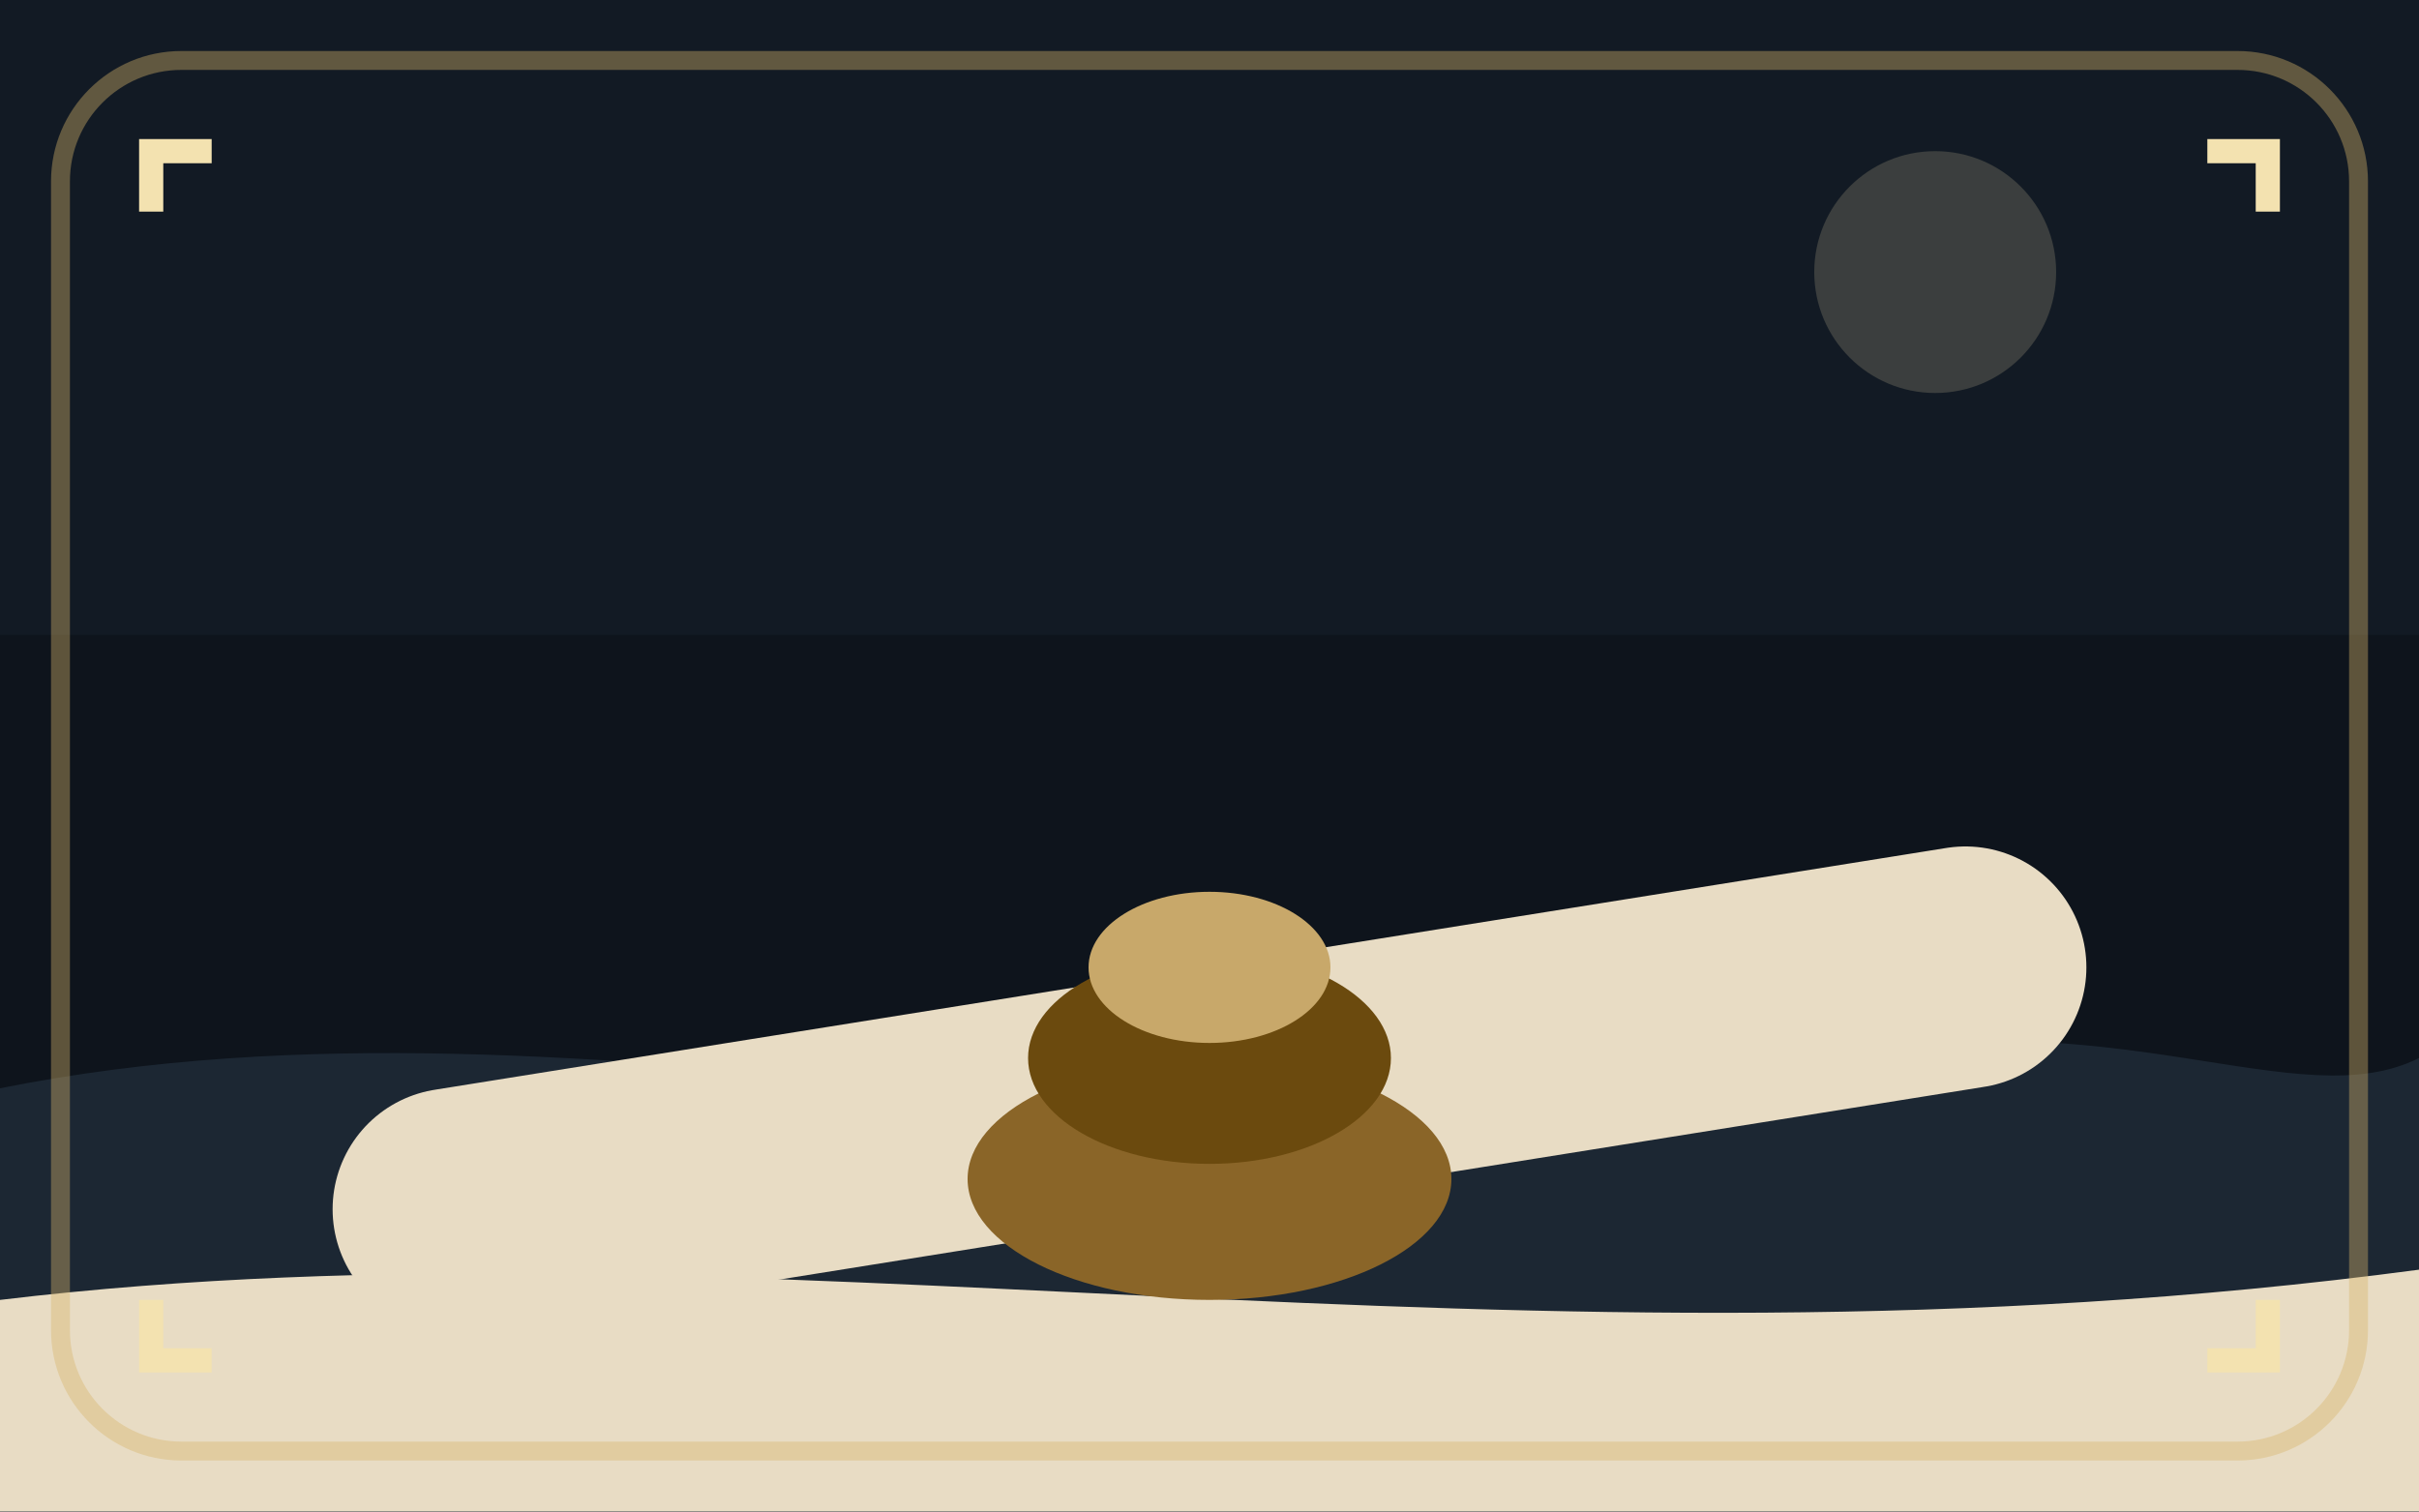
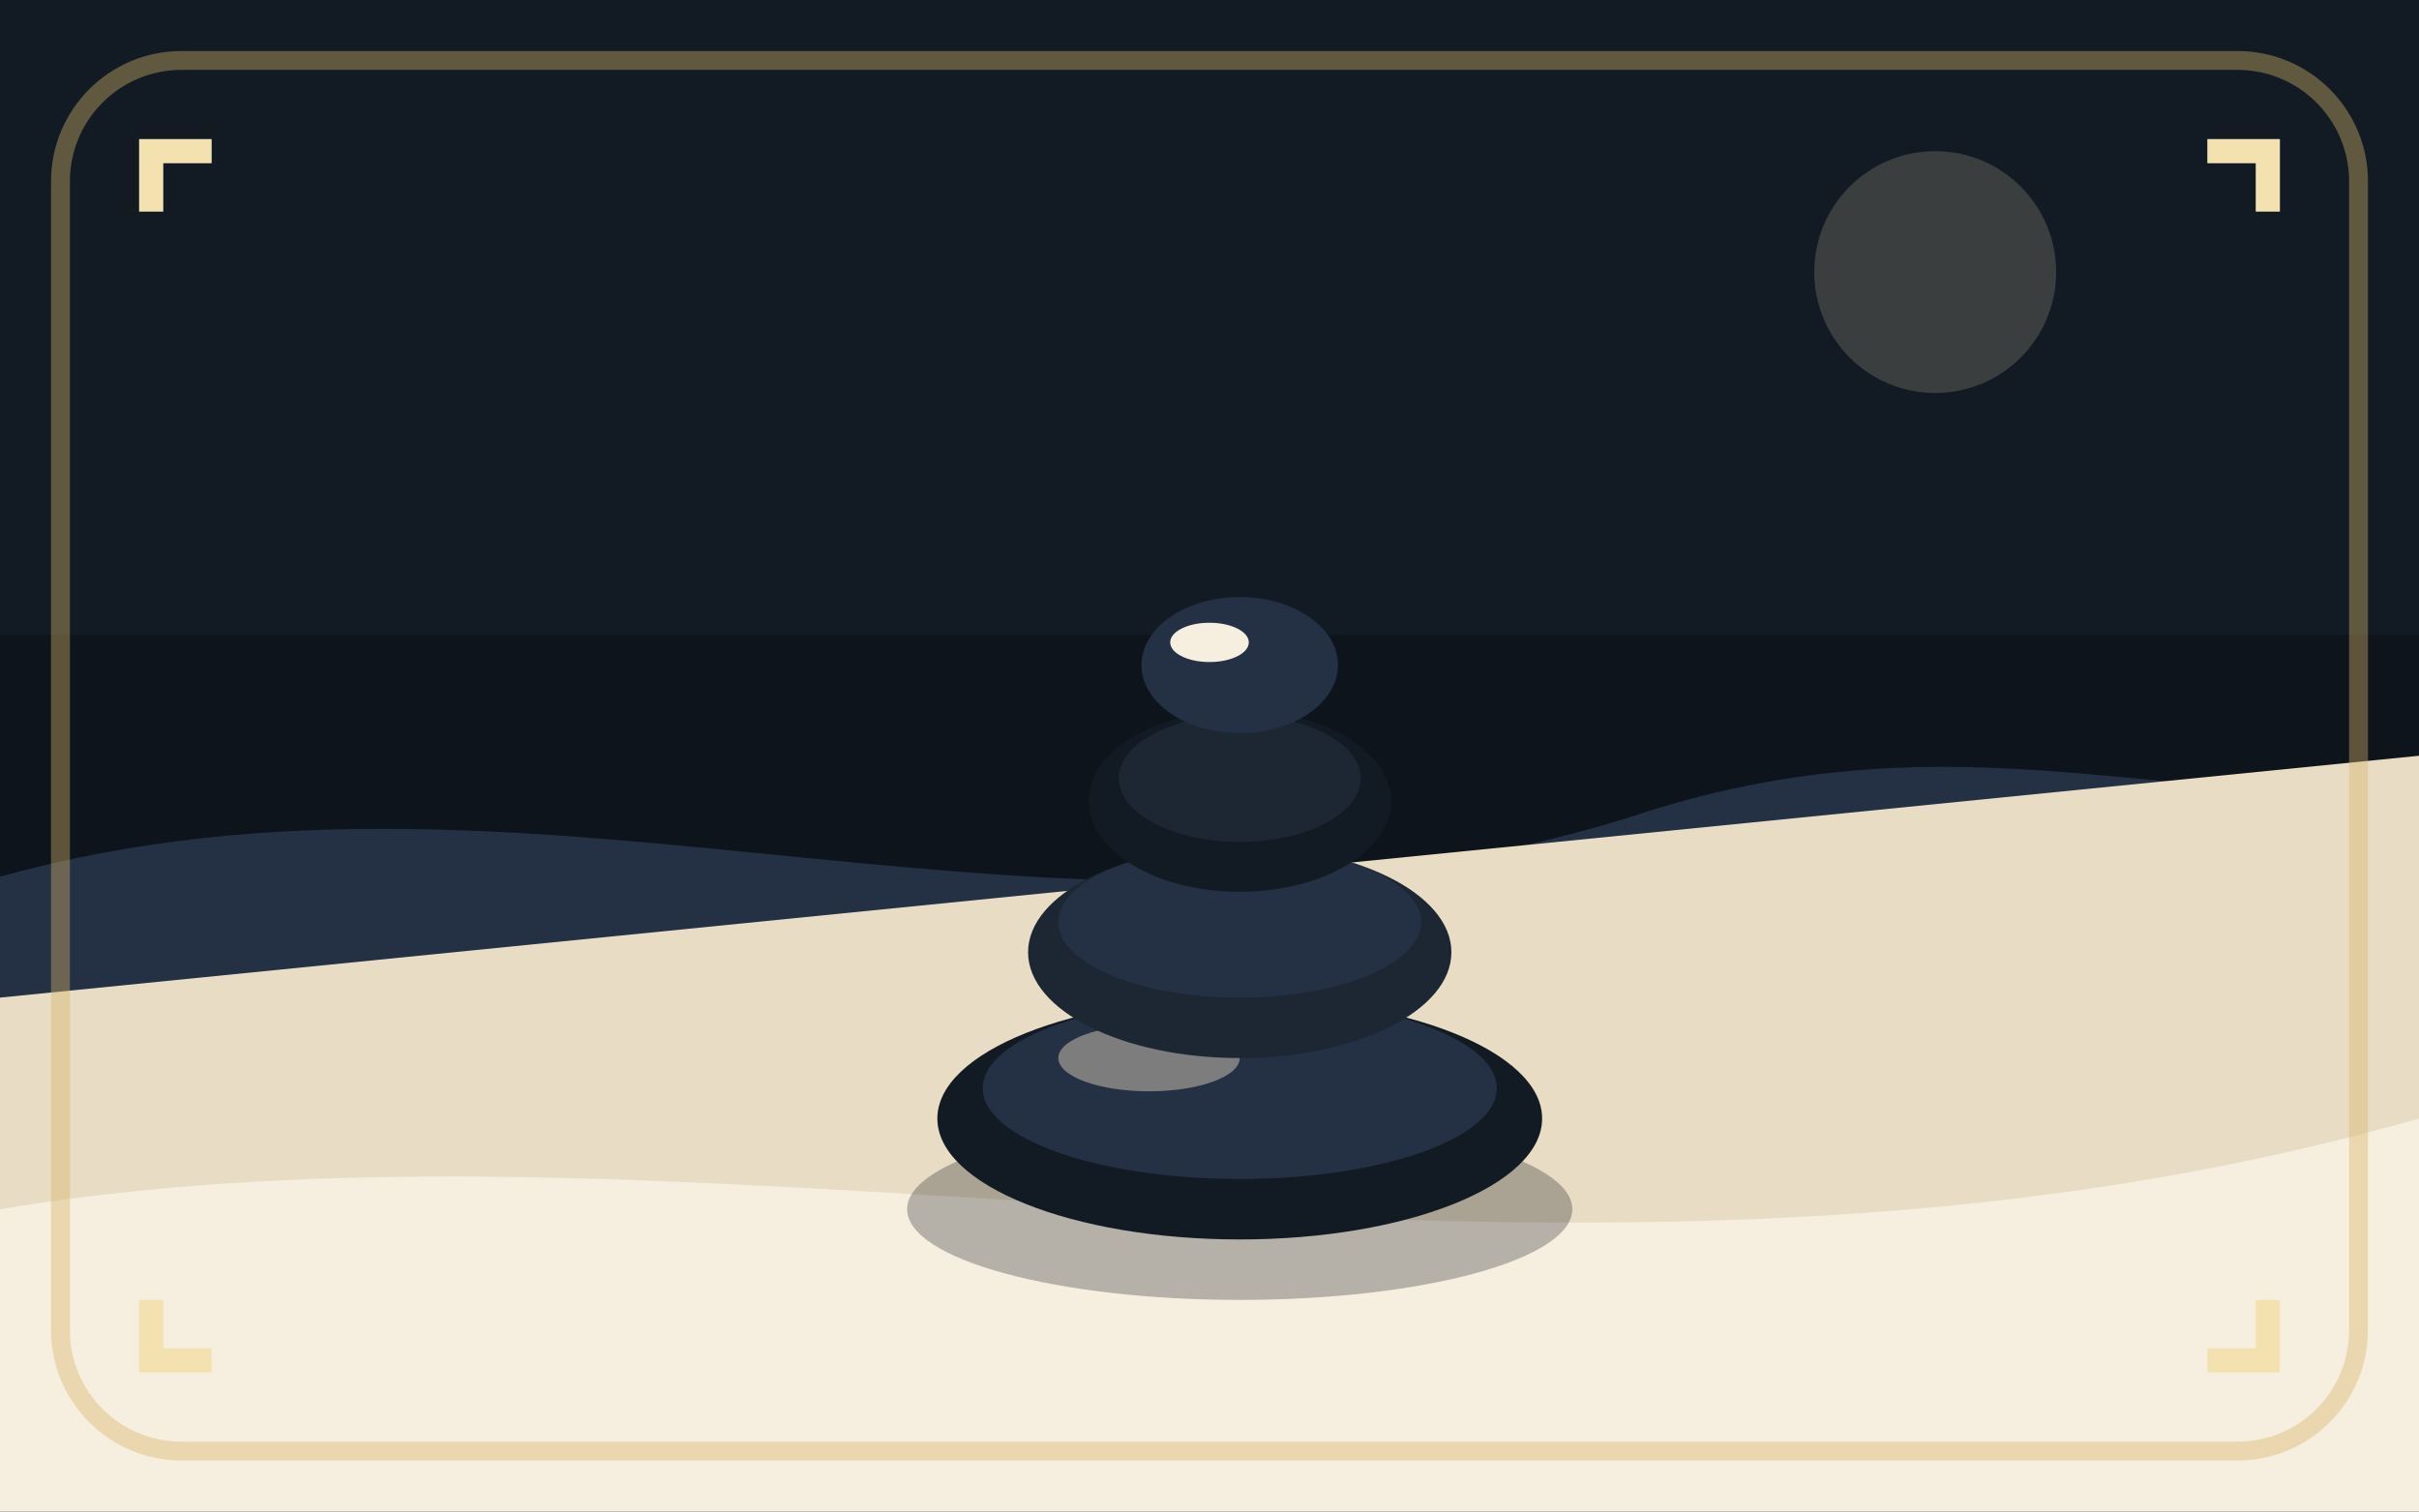
<svg xmlns="http://www.w3.org/2000/svg" viewBox="0 0 160 100">
  <rect width="160" height="100" fill="#0e141c" />
  <rect width="160" height="42" fill="#121a24" />
  <circle cx="128" cy="18" r="8" fill="#f3e2b0" opacity="0.18" />
-   <path d="M0 58 C36 48 70 66 108 54 C132 46 148 56 160 50 V100 H0 Z" fill="#0e141c" />
+   <path d="M0 58 C36 48 70 66 108 54 C132 46 148 56 160 50 V100 H0 Z" fill="#243044" />
  <path d="M0 72 C40 64 80 80 120 70 C140 66 152 74 160 70 V100 H0 Z" fill="#1c2733" />
-   <path d="M0 86 C50 80 100 92 160 84 V100 H0 Z" fill="#e8dcc4" />
-   <path d="M30 80 L130 64" stroke="#e8dcc4" stroke-width="16" stroke-linecap="round" />
-   <ellipse cx="80" cy="78" rx="16" ry="8" fill="#8a6528" />
-   <ellipse cx="80" cy="70" rx="12" ry="7" fill="#6b4a0e" />
-   <ellipse cx="80" cy="64" rx="8" ry="5" fill="#c8a86a" />
+   <path d="M0 86 C50 80 100 92 160 84 V100 H0 Z" fill="#1c2733" />
+   <path d="M0 66 L160 50 L160 100 L0 100 Z" fill="#e8dcc4" />
+   <path d="M0 80 C48 72 104 90 160 74 V100 H0 Z" fill="#f6efe0" />
+   <ellipse cx="82" cy="80" rx="22" ry="6" fill="#0a0f15" opacity="0.28" />
+   <ellipse cx="82" cy="74" rx="20" ry="8" fill="#121a24" />
+   <ellipse cx="82" cy="72" rx="17" ry="6" fill="#243044" />
+   <ellipse cx="76" cy="70" rx="6" ry="2.2" fill="#e8dcc4" opacity="0.45" />
+   <ellipse cx="82" cy="63" rx="14" ry="7" fill="#1c2733" />
+   <ellipse cx="82" cy="61" rx="12" ry="5" fill="#243044" />
+   <ellipse cx="82" cy="53" rx="10" ry="6" fill="#121a24" />
+   <ellipse cx="82" cy="51.5" rx="8" ry="4.2" fill="#1c2733" />
+   <ellipse cx="82" cy="44" rx="6.5" ry="4.5" fill="#243044" />
+   <ellipse cx="80" cy="42.5" rx="2.6" ry="1.3" fill="#f6efe0" />
  <rect x="4" y="4" width="152" height="92" rx="8" fill="none" stroke="#d7b56a" stroke-opacity="0.4" stroke-width="1.25" />
  <g fill="none" stroke="#f3e2b0" stroke-width="1.6" stroke-linecap="butt">
    <path d="M10 14 V10 H14" />
    <path d="M146 10 H150 V14" />
    <path d="M10 86 V90 H14" />
    <path d="M150 86 V90 H146" />
  </g>
</svg>
